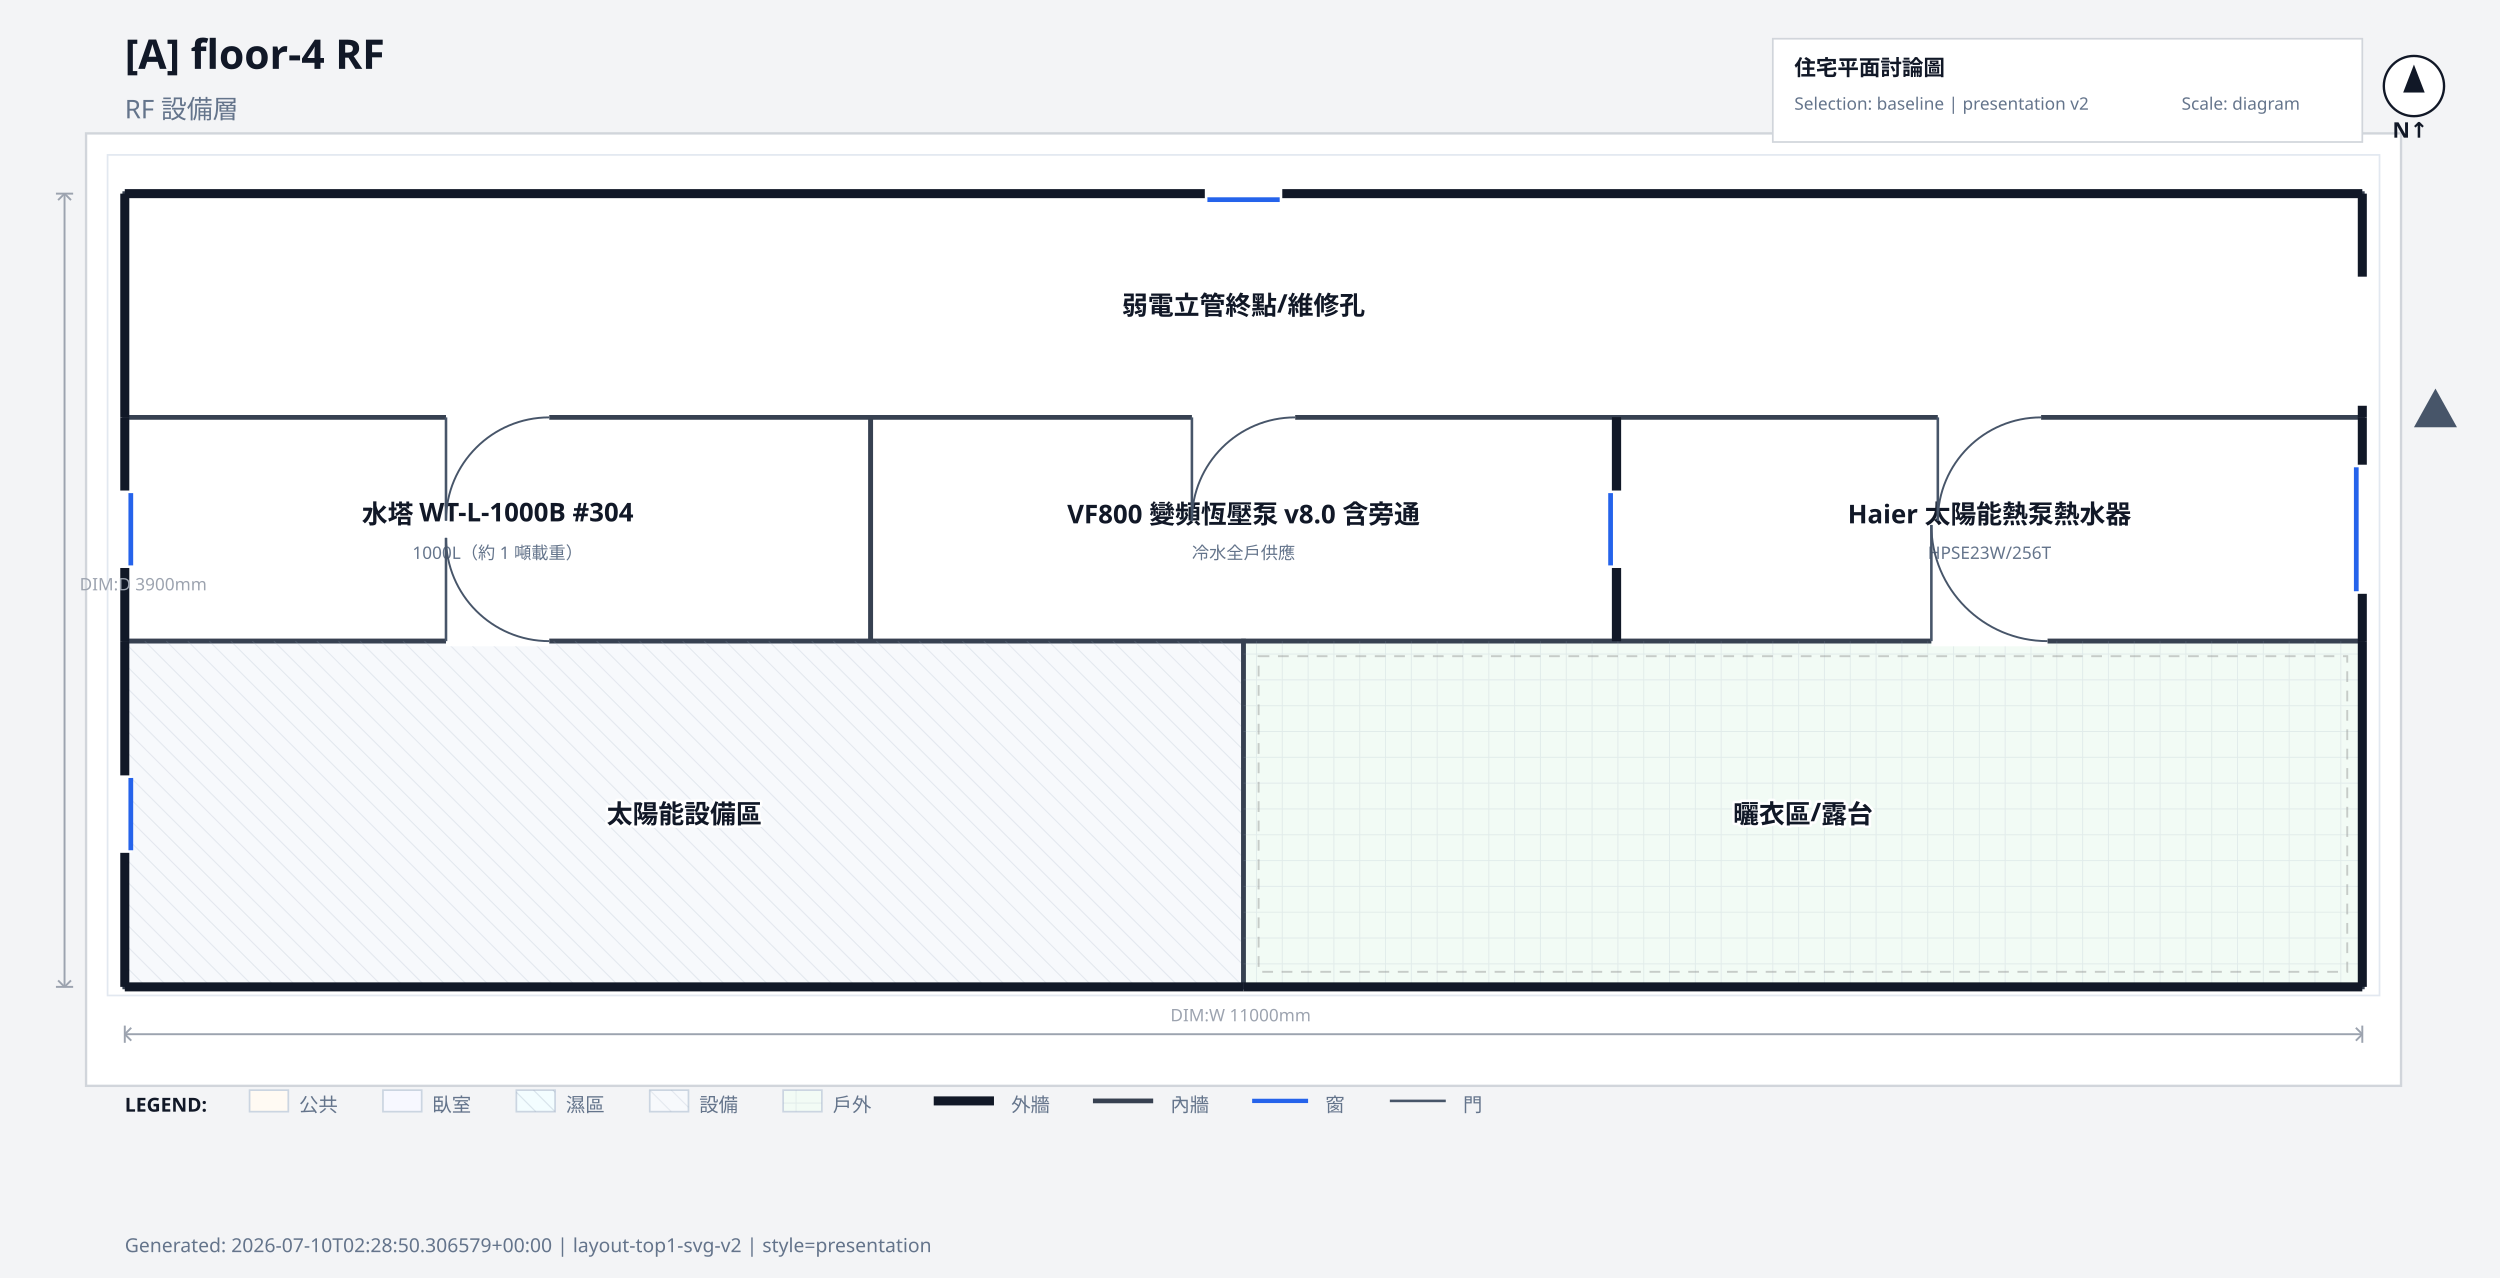
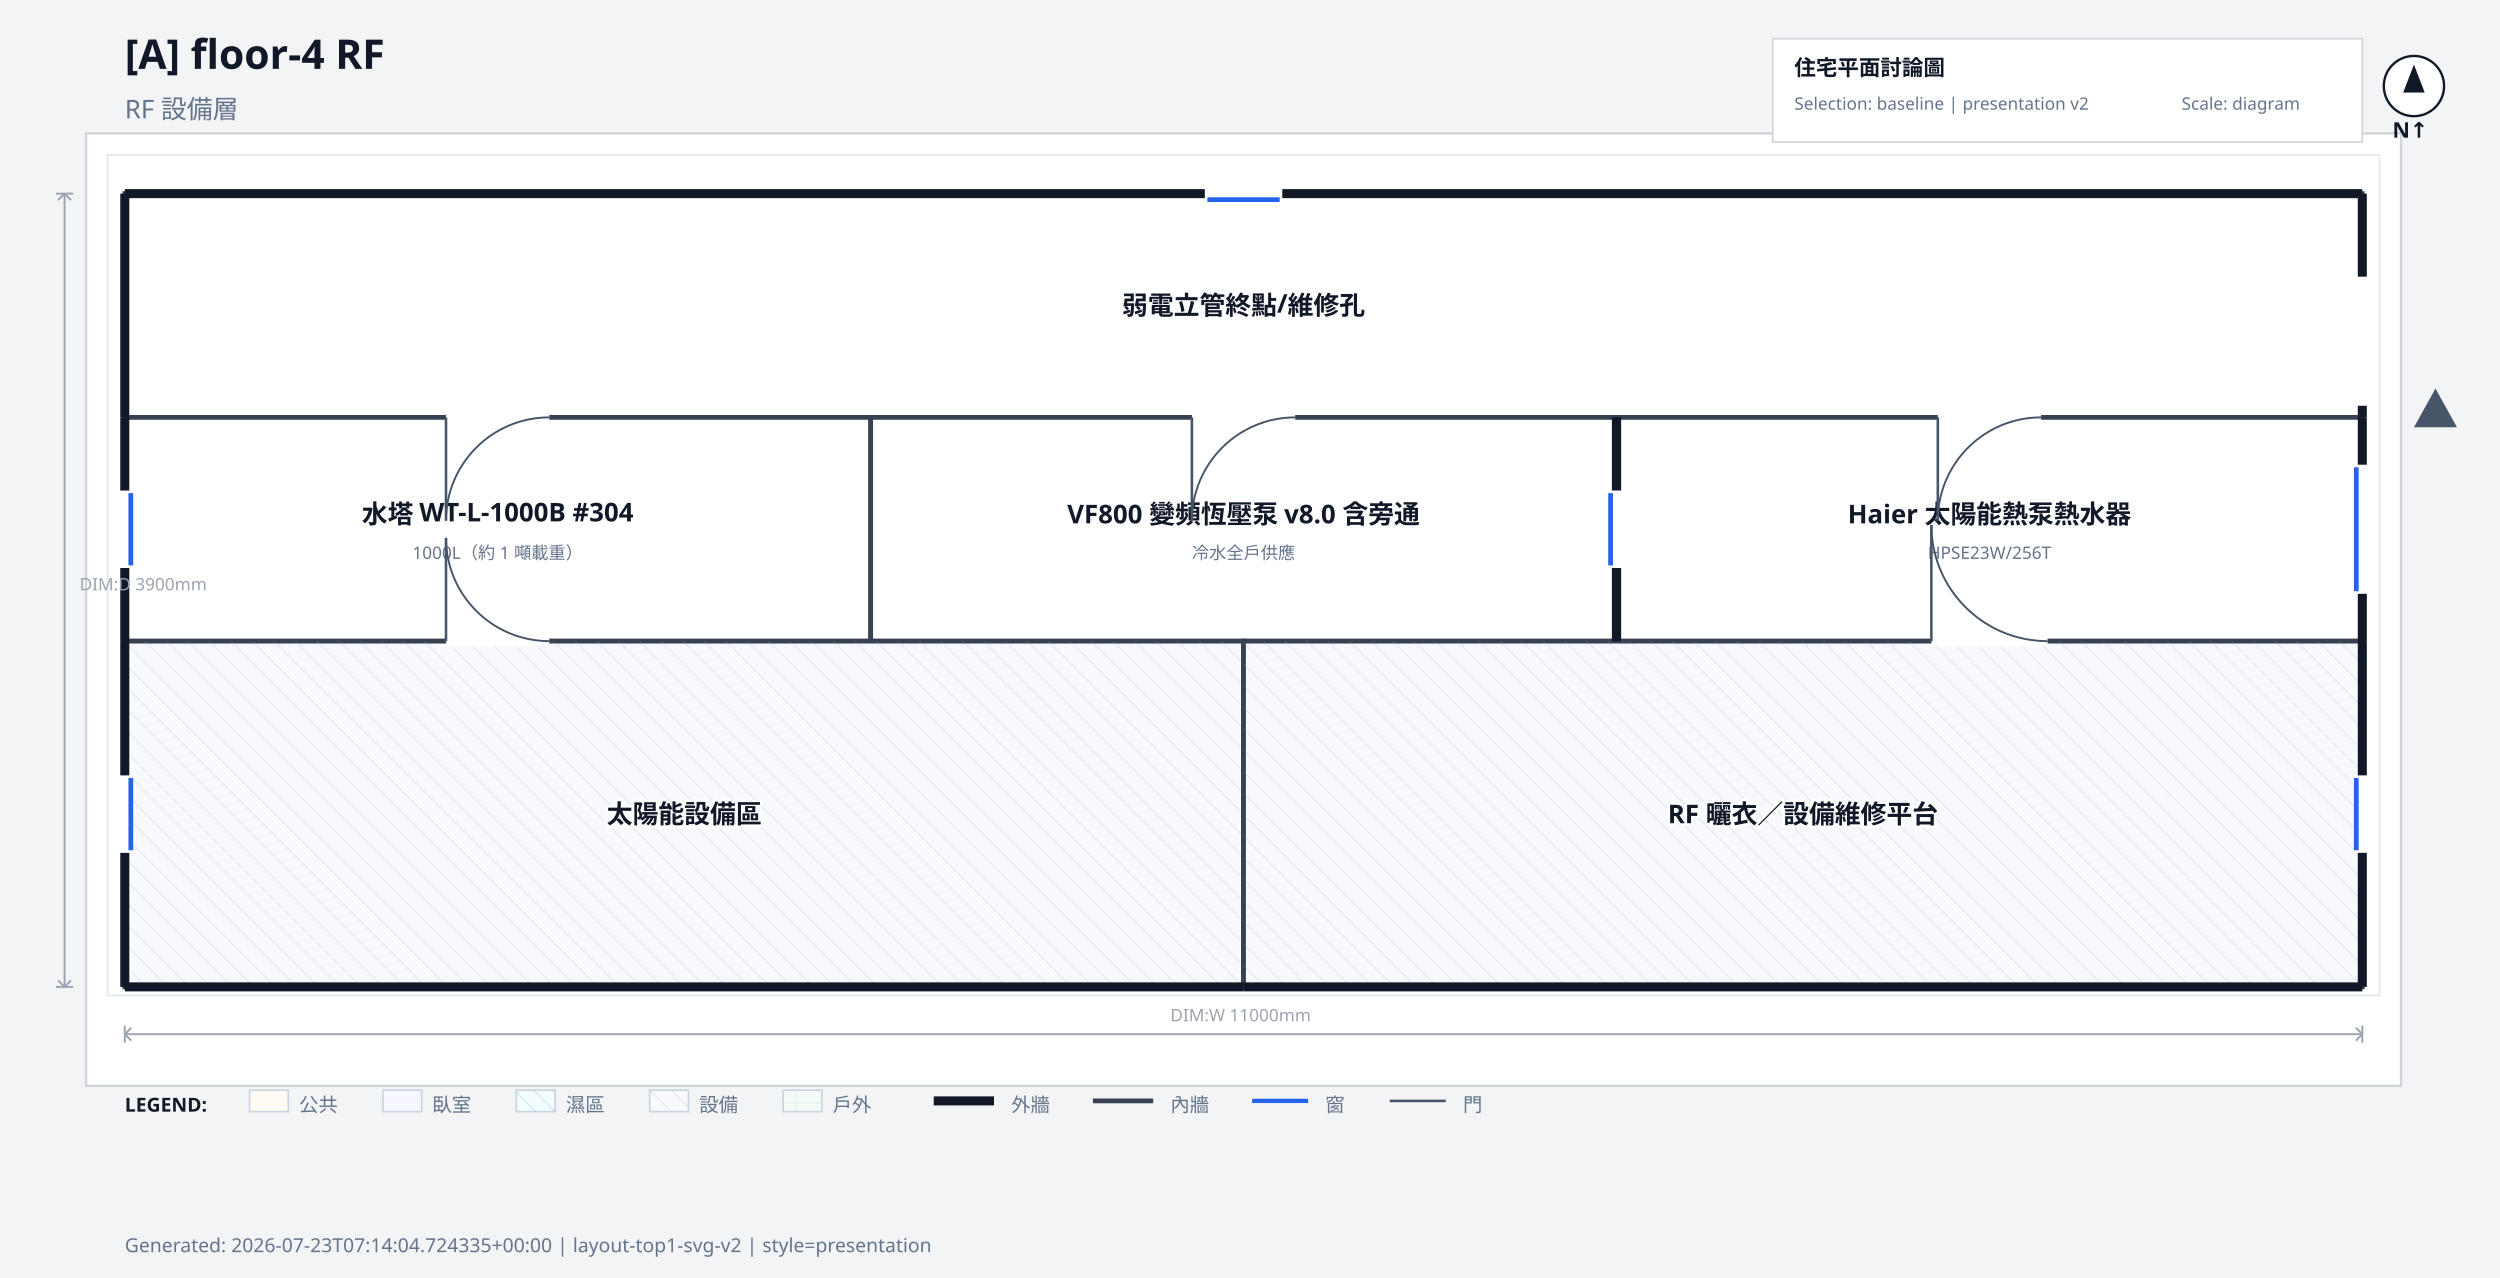
<svg xmlns="http://www.w3.org/2000/svg" width="1162" height="594" viewBox="0 0 1162 594" role="img" aria-label="A floor-4">
  <rect x="0" y="0" width="1162" height="594" fill="#f3f4f6" />
  <rect x="40.0" y="62.0" width="1076.0" height="442.7" fill="#ffffff" stroke="#d1d5db" stroke-width="1.1" />
  <rect x="50.0" y="72.0" width="1056.0" height="390.7" fill="none" stroke="#e2e8f0" stroke-width="0.8" />
  <text x="58.0" y="32.0" fill="#111827" font-size="19" font-family="Segoe UI, Microsoft JhengHei, sans-serif" font-weight="700">[A] floor-4 RF</text>
  <text x="58.0" y="55.0" fill="#64748b" font-size="12" font-family="Segoe UI, Microsoft JhengHei, sans-serif" font-weight="500">RF 設備層</text>
  <rect x="824.0" y="18.0" width="274.0" height="48" fill="#ffffff" stroke="#d1d5db" stroke-width="0.8" />
  <text x="834.0" y="35.0" fill="#111827" font-size="10" font-family="Segoe UI, Microsoft JhengHei, sans-serif" font-weight="700">住宅平面討論圖</text>
  <text x="834.0" y="51.0" fill="#64748b" font-size="8" font-family="Segoe UI, Microsoft JhengHei, sans-serif" font-weight="500">Selection: baseline | presentation v2</text>
  <text x="1014.0" y="51.0" fill="#64748b" font-size="8" font-family="Segoe UI, Microsoft JhengHei, sans-serif" font-weight="500">Scale: diagram</text>
  <rect x="58.0" y="90.0" width="1040.0" height="104.0" fill="#ffffff" stroke="#374151" stroke-width="2.2" />
  <g opacity="0.42">
</g>
  <text x="578.0" y="142.0" fill="#111827" font-size="12" font-family="Segoe UI, Microsoft JhengHei, sans-serif" font-weight="700" text-anchor="middle" dominant-baseline="middle" paint-order="stroke" stroke="#ffffff" stroke-width="2.4" stroke-linejoin="round">弱電立管終點/維修孔</text>
  <rect x="58.0" y="194.0" width="346.7" height="104.0" fill="#ffffff" stroke="#374151" stroke-width="2.2" />
  <g opacity="0.42">
</g>
  <text x="231.3" y="239.0" fill="#111827" font-size="12" font-family="Segoe UI, Microsoft JhengHei, sans-serif" font-weight="700" text-anchor="middle" dominant-baseline="middle" paint-order="stroke" stroke="#ffffff" stroke-width="2.4" stroke-linejoin="round">水塔 WT-L-1000B #304</text>
  <text x="231.3" y="257.0" fill="#64748b" font-size="8" font-family="Segoe UI, Microsoft JhengHei, sans-serif" font-weight="500" text-anchor="middle" dominant-baseline="middle" paint-order="stroke" stroke="#ffffff" stroke-width="2.4" stroke-linejoin="round">1000L（約 1 噸載重）</text>
  <rect x="404.7" y="194.0" width="346.7" height="104.0" fill="#ffffff" stroke="#374151" stroke-width="2.2" />
  <g opacity="0.42">
</g>
  <text x="578.0" y="239.0" fill="#111827" font-size="12" font-family="Segoe UI, Microsoft JhengHei, sans-serif" font-weight="700" text-anchor="middle" dominant-baseline="middle" paint-order="stroke" stroke="#ffffff" stroke-width="2.4" stroke-linejoin="round">VF800 變頻恆壓泵 v8.0 含旁通</text>
  <text x="578.0" y="257.0" fill="#64748b" font-size="8" font-family="Segoe UI, Microsoft JhengHei, sans-serif" font-weight="500" text-anchor="middle" dominant-baseline="middle" paint-order="stroke" stroke="#ffffff" stroke-width="2.4" stroke-linejoin="round">冷水全戶供應</text>
  <rect x="751.3" y="194.0" width="346.7" height="104.0" fill="#ffffff" stroke="#374151" stroke-width="2.2" />
  <g opacity="0.42">
</g>
  <text x="924.7" y="239.0" fill="#111827" font-size="12" font-family="Segoe UI, Microsoft JhengHei, sans-serif" font-weight="700" text-anchor="middle" dominant-baseline="middle" paint-order="stroke" stroke="#ffffff" stroke-width="2.4" stroke-linejoin="round">Haier 太陽能熱泵熱水器</text>
  <text x="924.7" y="257.0" fill="#64748b" font-size="8" font-family="Segoe UI, Microsoft JhengHei, sans-serif" font-weight="500" text-anchor="middle" dominant-baseline="middle" paint-order="stroke" stroke="#ffffff" stroke-width="2.4" stroke-linejoin="round">HPSE23W/256T</text>
  <rect x="58.0" y="298.0" width="520.0" height="160.7" fill="#f7f9fc" stroke="#374151" stroke-width="2.2" />
  <path data-hatch-kind="service" d="M 58.0 448.7 L 68.0 458.7 M 58.0 438.7 L 78.0 458.7 M 58.0 428.7 L 88.0 458.7 M 58.0 418.7 L 98.0 458.7 M 58.0 408.7 L 108.0 458.7 M 58.0 398.7 L 118.0 458.7 M 58.0 388.7 L 128.0 458.7 M 58.0 378.7 L 138.0 458.7 M 58.0 368.7 L 148.0 458.7 M 58.0 358.7 L 158.0 458.7 M 58.0 348.7 L 168.0 458.7 M 58.0 338.7 L 178.0 458.7 M 58.0 328.7 L 188.0 458.7 M 58.0 318.7 L 198.0 458.7 M 58.0 308.7 L 208.0 458.7 M 58.0 298.7 L 218.0 458.7 M 67.3 298.0 L 228.0 458.7 M 77.3 298.0 L 238.0 458.7 M 87.3 298.0 L 248.0 458.7 M 97.3 298.0 L 258.0 458.7 M 107.3 298.0 L 268.0 458.7 M 117.3 298.0 L 278.0 458.7 M 127.3 298.0 L 288.0 458.7 M 137.3 298.0 L 298.0 458.7 M 147.3 298.0 L 308.0 458.7 M 157.3 298.0 L 318.0 458.7 M 167.3 298.0 L 328.0 458.7 M 177.3 298.0 L 338.0 458.7 M 187.3 298.0 L 348.0 458.7 M 197.3 298.0 L 358.0 458.7 M 207.3 298.0 L 368.0 458.7 M 217.3 298.0 L 378.0 458.7 M 227.3 298.0 L 388.0 458.7 M 237.3 298.0 L 398.0 458.7 M 247.3 298.0 L 408.0 458.7 M 257.3 298.0 L 418.0 458.7 M 267.3 298.0 L 428.0 458.7 M 277.3 298.0 L 438.0 458.7 M 287.3 298.0 L 448.0 458.7 M 297.3 298.0 L 458.0 458.7 M 307.3 298.0 L 468.0 458.7 M 317.3 298.0 L 478.0 458.7 M 327.3 298.0 L 488.0 458.7 M 337.3 298.0 L 498.0 458.7 M 347.3 298.0 L 508.0 458.7 M 357.3 298.0 L 518.0 458.7 M 367.3 298.0 L 528.0 458.7 M 377.3 298.0 L 538.0 458.7 M 387.3 298.0 L 548.0 458.7 M 397.3 298.0 L 558.0 458.7 M 407.3 298.0 L 568.0 458.7 M 417.3 298.0 L 578.0 458.7 M 427.3 298.0 L 578.0 448.7 M 437.3 298.0 L 578.0 438.7 M 447.3 298.0 L 578.0 428.7 M 457.3 298.0 L 578.0 418.7 M 467.3 298.0 L 578.0 408.7 M 477.3 298.0 L 578.0 398.7 M 487.3 298.0 L 578.0 388.7 M 497.3 298.0 L 578.0 378.7 M 507.3 298.0 L 578.0 368.7 M 517.3 298.0 L 578.0 358.7 M 527.3 298.0 L 578.0 348.7 M 537.3 298.0 L 578.0 338.7 M 547.3 298.0 L 578.0 328.7 M 557.3 298.0 L 578.0 318.7 M 567.3 298.0 L 578.0 308.7 M 577.3 298.0 L 578.0 298.7" fill="none" stroke="#94a3b8" stroke-width="0.50" opacity="0.20" pointer-events="none" />
  <g opacity="0.42">
</g>
  <text x="318.0" y="378.4" fill="#111827" font-size="12" font-family="Segoe UI, Microsoft JhengHei, sans-serif" font-weight="700" text-anchor="middle" dominant-baseline="middle" paint-order="stroke" stroke="#ffffff" stroke-width="2.4" stroke-linejoin="round">太陽能設備區</text>
-   <rect x="578.0" y="298.0" width="520.0" height="160.7" fill="#f2fbf5" stroke="#374151" stroke-width="2.2" />
-   <path data-hatch-kind="outdoor" d="M 584.0 298.0 V 458.7 M 596.0 298.0 V 458.7 M 608.0 298.0 V 458.7 M 620.0 298.0 V 458.7 M 632.0 298.0 V 458.7 M 644.0 298.0 V 458.7 M 656.0 298.0 V 458.7 M 668.0 298.0 V 458.7 M 680.0 298.0 V 458.7 M 692.0 298.0 V 458.7 M 704.0 298.0 V 458.7 M 716.0 298.0 V 458.7 M 728.0 298.0 V 458.7 M 740.0 298.0 V 458.7 M 752.0 298.0 V 458.7 M 764.0 298.0 V 458.7 M 776.0 298.0 V 458.7 M 788.0 298.0 V 458.7 M 800.0 298.0 V 458.7 M 812.0 298.0 V 458.7 M 824.0 298.0 V 458.7 M 836.0 298.0 V 458.7 M 848.0 298.0 V 458.7 M 860.0 298.0 V 458.7 M 872.0 298.0 V 458.7 M 884.0 298.0 V 458.7 M 896.0 298.0 V 458.7 M 908.0 298.0 V 458.7 M 920.0 298.0 V 458.7 M 932.0 298.0 V 458.7 M 944.0 298.0 V 458.7 M 956.0 298.0 V 458.7 M 968.0 298.0 V 458.7 M 980.0 298.0 V 458.7 M 992.0 298.0 V 458.7 M 1004.0 298.0 V 458.7 M 1016.0 298.0 V 458.7 M 1028.0 298.0 V 458.7 M 1040.0 298.0 V 458.7 M 1052.0 298.0 V 458.7 M 1064.0 298.0 V 458.7 M 1076.0 298.0 V 458.7 M 1088.0 298.0 V 458.7 M 578.0 304.0 H 1098.0 M 578.0 316.0 H 1098.0 M 578.0 328.0 H 1098.0 M 578.0 340.0 H 1098.0 M 578.0 352.0 H 1098.0 M 578.0 364.0 H 1098.0 M 578.0 376.0 H 1098.0 M 578.0 388.0 H 1098.0 M 578.0 400.0 H 1098.0 M 578.0 412.0 H 1098.0 M 578.0 424.0 H 1098.0 M 578.0 436.0 H 1098.0 M 578.0 448.0 H 1098.0" fill="none" stroke="#94a3b8" stroke-width="0.45" opacity="0.18" pointer-events="none" />
+   <rect x="578.0" y="298.0" width="520.0" height="160.7" fill="#f7f9fc" stroke="#374151" stroke-width="2.2" />
+   <path data-hatch-kind="service" d="M 578.0 448.7 L 588.0 458.7 M 578.0 438.7 L 598.0 458.7 M 578.0 428.7 L 608.0 458.7 M 578.0 418.7 L 618.0 458.7 M 578.0 408.7 L 628.0 458.7 M 578.0 398.7 L 638.0 458.7 M 578.0 388.7 L 648.0 458.7 M 578.0 378.7 L 658.0 458.7 M 578.0 368.7 L 668.0 458.7 M 578.0 358.7 L 678.0 458.7 M 578.0 348.7 L 688.0 458.7 M 578.0 338.7 L 698.0 458.7 M 578.0 328.7 L 708.0 458.7 M 578.0 318.7 L 718.0 458.7 M 578.0 308.7 L 728.0 458.7 M 578.0 298.7 L 738.0 458.7 M 587.3 298.0 L 748.0 458.7 M 597.3 298.0 L 758.0 458.7 M 607.3 298.0 L 768.0 458.7 M 617.3 298.0 L 778.0 458.7 M 627.3 298.0 L 788.0 458.7 M 637.3 298.0 L 798.0 458.7 M 647.3 298.0 L 808.0 458.7 M 657.3 298.0 L 818.0 458.7 M 667.3 298.0 L 828.0 458.7 M 677.3 298.0 L 838.0 458.7 M 687.3 298.0 L 848.0 458.7 M 697.3 298.0 L 858.0 458.7 M 707.3 298.0 L 868.0 458.7 M 717.3 298.0 L 878.0 458.7 M 727.3 298.0 L 888.0 458.7 M 737.3 298.0 L 898.0 458.7 M 747.3 298.0 L 908.0 458.7 M 757.3 298.0 L 918.0 458.7 M 767.3 298.0 L 928.0 458.7 M 777.3 298.0 L 938.0 458.7 M 787.3 298.0 L 948.0 458.7 M 797.3 298.0 L 958.0 458.7 M 807.3 298.0 L 968.0 458.7 M 817.3 298.0 L 978.0 458.7 M 827.3 298.0 L 988.0 458.7 M 837.3 298.0 L 998.0 458.7 M 847.3 298.0 L 1008.0 458.7 M 857.3 298.0 L 1018.0 458.7 M 867.3 298.0 L 1028.0 458.7 M 877.3 298.0 L 1038.0 458.7 M 887.3 298.0 L 1048.0 458.7 M 897.3 298.0 L 1058.0 458.7 M 907.3 298.0 L 1068.0 458.7 M 917.3 298.0 L 1078.0 458.7 M 927.3 298.0 L 1088.0 458.7 M 937.3 298.0 L 1098.0 458.7 M 947.3 298.0 L 1098.0 448.7 M 957.3 298.0 L 1098.0 438.7 M 967.3 298.0 L 1098.0 428.7 M 977.3 298.0 L 1098.0 418.7 M 987.3 298.0 L 1098.0 408.7 M 997.3 298.0 L 1098.0 398.7 M 1007.3 298.0 L 1098.0 388.7 M 1017.3 298.0 L 1098.0 378.7 M 1027.3 298.0 L 1098.0 368.7 M 1037.3 298.0 L 1098.0 358.7 M 1047.3 298.0 L 1098.0 348.7 M 1057.3 298.0 L 1098.0 338.7 M 1067.3 298.0 L 1098.0 328.7 M 1077.3 298.0 L 1098.0 318.7 M 1087.3 298.0 L 1098.0 308.7 M 1097.3 298.0 L 1098.0 298.7" fill="none" stroke="#94a3b8" stroke-width="0.50" opacity="0.20" pointer-events="none" />
  <g opacity="0.42">
-     <rect x="585.0" y="305.0" width="506.0" height="146.7" fill="none" stroke="#8a8a8a" stroke-dasharray="5 4" stroke-width="0.9" />
-   </g>
-   <text x="838.0" y="378.4" fill="#111827" font-size="12" font-family="Segoe UI, Microsoft JhengHei, sans-serif" font-weight="700" text-anchor="middle" dominant-baseline="middle" paint-order="stroke" stroke="#ffffff" stroke-width="2.4" stroke-linejoin="round">曬衣區/露台</text>
+ </g>
+   <text x="838.0" y="378.4" fill="#111827" font-size="12" font-family="Segoe UI, Microsoft JhengHei, sans-serif" font-weight="700" text-anchor="middle" dominant-baseline="middle" paint-order="stroke" stroke="#ffffff" stroke-width="2.4" stroke-linejoin="round">RF 曬衣／設備維修平台</text>
  <line x1="58.0" y1="90.0" x2="1098.0" y2="90.0" stroke="#111827" stroke-width="4.2" />
  <line x1="1098.0" y1="90.0" x2="1098.0" y2="194.0" stroke="#111827" stroke-width="4.2" />
  <line x1="58.0" y1="90.0" x2="58.0" y2="194.0" stroke="#111827" stroke-width="4.2" />
  <line x1="58.0" y1="194.0" x2="58.0" y2="298.0" stroke="#111827" stroke-width="4.2" />
  <line x1="751.4" y1="194.0" x2="751.4" y2="298.0" stroke="#111827" stroke-width="4.2" />
  <line x1="1098.0" y1="194.0" x2="1098.0" y2="298.0" stroke="#111827" stroke-width="4.2" />
  <line x1="751.3" y1="194.0" x2="751.3" y2="298.0" stroke="#111827" stroke-width="4.2" />
  <line x1="58.0" y1="458.7" x2="578.0" y2="458.7" stroke="#111827" stroke-width="4.2" />
  <line x1="58.0" y1="298.0" x2="58.0" y2="458.7" stroke="#111827" stroke-width="4.2" />
  <line x1="1098.0" y1="298.0" x2="1098.0" y2="458.7" stroke="#111827" stroke-width="4.2" />
  <line x1="578.0" y1="458.7" x2="1098.0" y2="458.7" stroke="#111827" stroke-width="4.2" />
-   <line x1="560.0" y1="90.0" x2="596.0" y2="90.0" stroke="#ffffff" stroke-width="6.6" />
-   <line x1="561.2" y1="92.8" x2="594.8" y2="92.8" stroke="#2563eb" stroke-width="2.2" />
-   <line x1="58.0" y1="228.0" x2="58.0" y2="264.0" stroke="#ffffff" stroke-width="6.6" />
-   <line x1="60.8" y1="229.2" x2="60.8" y2="262.8" stroke="#2563eb" stroke-width="2.2" />
-   <line x1="751.4" y1="228.0" x2="751.4" y2="264.0" stroke="#ffffff" stroke-width="6.6" />
-   <line x1="748.6" y1="229.2" x2="748.6" y2="262.8" stroke="#2563eb" stroke-width="2.2" />
-   <line x1="1098.0" y1="216.0" x2="1098.0" y2="276.0" stroke="#ffffff" stroke-width="6.6" />
-   <line x1="1095.2" y1="217.2" x2="1095.2" y2="274.8" stroke="#2563eb" stroke-width="2.2" />
-   <line x1="58.0" y1="360.4" x2="58.0" y2="396.4" stroke="#ffffff" stroke-width="6.6" />
-   <line x1="60.8" y1="361.6" x2="60.8" y2="395.2" stroke="#2563eb" stroke-width="2.2" />
-   <line x1="207.3" y1="194.0" x2="255.3" y2="194.0" stroke="#ffffff" stroke-width="4.8" />
-   <line x1="207.3" y1="194.0" x2="207.3" y2="242.0" stroke="#475569" stroke-width="1.2" />
-   <path d="M 255.3 194.0 A 48.0 48.0 0 0 0 207.3 242.0" fill="none" stroke="#475569" stroke-width="0.9" />
-   <line x1="554.0" y1="194.0" x2="602.0" y2="194.0" stroke="#ffffff" stroke-width="4.8" />
-   <line x1="554.0" y1="194.0" x2="554.0" y2="242.0" stroke="#475569" stroke-width="1.2" />
-   <path d="M 602.0 194.0 A 48.0 48.0 0 0 0 554.0 242.0" fill="none" stroke="#475569" stroke-width="0.9" />
-   <line x1="900.7" y1="194.0" x2="948.7" y2="194.0" stroke="#ffffff" stroke-width="4.8" />
-   <line x1="900.7" y1="194.0" x2="900.7" y2="242.0" stroke="#475569" stroke-width="1.2" />
-   <path d="M 948.7 194.0 A 48.0 48.0 0 0 0 900.7 242.0" fill="none" stroke="#475569" stroke-width="0.9" />
-   <line x1="207.3" y1="298.0" x2="255.3" y2="298.0" stroke="#ffffff" stroke-width="4.8" />
-   <line x1="207.3" y1="298.0" x2="207.3" y2="250.0" stroke="#475569" stroke-width="1.2" />
-   <path d="M 255.3 298.0 A 48.0 48.0 0 0 1 207.3 250.0" fill="none" stroke="#475569" stroke-width="0.9" />
-   <line x1="897.7" y1="298.0" x2="951.7" y2="298.0" stroke="#ffffff" stroke-width="4.8" />
-   <line x1="897.7" y1="298.0" x2="897.7" y2="244.0" stroke="#475569" stroke-width="1.2" />
-   <path d="M 951.7 298.0 A 54.0 54.0 0 0 1 897.7 244.0" fill="none" stroke="#475569" stroke-width="0.9" />
-   <line x1="1098.0" y1="128.6" x2="1098.0" y2="188.6" stroke="#ffffff" stroke-width="5.4" />
-   <polygon points="1122.0,198.6 1142.0,198.6 1132.0,180.6" fill="#475569" />
+   <g data-marker="window">
+     <line x1="560.0" y1="90.0" x2="596.0" y2="90.0" stroke="#ffffff" stroke-width="6.6" />
+     <line x1="561.2" y1="92.8" x2="594.8" y2="92.8" stroke="#2563eb" stroke-width="2.2" />
+   </g>
+   <g data-marker="window">
+     <line x1="58.0" y1="228.0" x2="58.0" y2="264.0" stroke="#ffffff" stroke-width="6.6" />
+     <line x1="60.8" y1="229.2" x2="60.8" y2="262.8" stroke="#2563eb" stroke-width="2.2" />
+   </g>
+   <g data-marker="window">
+     <line x1="751.4" y1="228.0" x2="751.4" y2="264.0" stroke="#ffffff" stroke-width="6.6" />
+     <line x1="748.6" y1="229.2" x2="748.6" y2="262.8" stroke="#2563eb" stroke-width="2.2" />
+   </g>
+   <g data-marker="window">
+     <line x1="1098.0" y1="216.0" x2="1098.0" y2="276.0" stroke="#ffffff" stroke-width="6.6" />
+     <line x1="1095.2" y1="217.2" x2="1095.2" y2="274.8" stroke="#2563eb" stroke-width="2.2" />
+   </g>
+   <g data-marker="window">
+     <line x1="58.0" y1="360.4" x2="58.0" y2="396.4" stroke="#ffffff" stroke-width="6.6" />
+     <line x1="60.8" y1="361.6" x2="60.8" y2="395.2" stroke="#2563eb" stroke-width="2.2" />
+   </g>
+   <g data-marker="window">
+     <line x1="1098.0" y1="360.4" x2="1098.0" y2="396.4" stroke="#ffffff" stroke-width="6.6" />
+     <line x1="1095.2" y1="361.6" x2="1095.2" y2="395.2" stroke="#2563eb" stroke-width="2.2" />
+   </g>
+   <g data-marker="door">
+     <line x1="207.3" y1="194.0" x2="255.3" y2="194.0" stroke="#ffffff" stroke-width="4.8" />
+     <line x1="207.3" y1="194.0" x2="207.3" y2="242.0" stroke="#475569" stroke-width="1.2" />
+     <path d="M 255.3 194.0 A 48.0 48.0 0 0 0 207.3 242.0" fill="none" stroke="#475569" stroke-width="0.9" />
+   </g>
+   <g data-marker="door">
+     <line x1="554.0" y1="194.0" x2="602.0" y2="194.0" stroke="#ffffff" stroke-width="4.8" />
+     <line x1="554.0" y1="194.0" x2="554.0" y2="242.0" stroke="#475569" stroke-width="1.2" />
+     <path d="M 602.0 194.0 A 48.0 48.0 0 0 0 554.0 242.0" fill="none" stroke="#475569" stroke-width="0.9" />
+   </g>
+   <g data-marker="door">
+     <line x1="900.7" y1="194.0" x2="948.7" y2="194.0" stroke="#ffffff" stroke-width="4.8" />
+     <line x1="900.7" y1="194.0" x2="900.7" y2="242.0" stroke="#475569" stroke-width="1.2" />
+     <path d="M 948.7 194.0 A 48.0 48.0 0 0 0 900.7 242.0" fill="none" stroke="#475569" stroke-width="0.9" />
+   </g>
+   <g data-marker="door">
+     <line x1="207.3" y1="298.0" x2="255.3" y2="298.0" stroke="#ffffff" stroke-width="4.8" />
+     <line x1="207.3" y1="298.0" x2="207.3" y2="250.0" stroke="#475569" stroke-width="1.2" />
+     <path d="M 255.3 298.0 A 48.0 48.0 0 0 1 207.3 250.0" fill="none" stroke="#475569" stroke-width="0.9" />
+   </g>
+   <g data-marker="door">
+     <line x1="897.7" y1="298.0" x2="951.7" y2="298.0" stroke="#ffffff" stroke-width="4.8" />
+     <line x1="897.7" y1="298.0" x2="897.7" y2="244.0" stroke="#475569" stroke-width="1.2" />
+     <path d="M 951.7 298.0 A 54.0 54.0 0 0 1 897.7 244.0" fill="none" stroke="#475569" stroke-width="0.9" />
+   </g>
+   <g data-marker="entrance">
+     <line x1="1098.0" y1="128.6" x2="1098.0" y2="188.6" stroke="#ffffff" stroke-width="5.4" />
+     <polygon points="1122.0,198.6 1142.0,198.6 1132.0,180.6" fill="#475569" />
+   </g>
  <line x1="58.0" y1="480.7" x2="1098.0" y2="480.7" stroke="#9ca3af" stroke-width="0.9" />
  <line x1="58.0" y1="476.7" x2="58.0" y2="484.7" stroke="#9ca3af" stroke-width="0.9" />
  <line x1="1098.0" y1="476.7" x2="1098.0" y2="484.7" stroke="#9ca3af" stroke-width="0.9" />
  <line x1="61.0" y1="477.7" x2="58.0" y2="480.7" stroke="#9ca3af" stroke-width="0.9" />
  <line x1="61.0" y1="483.7" x2="58.0" y2="480.7" stroke="#9ca3af" stroke-width="0.9" />
  <line x1="1095.0" y1="477.7" x2="1098.0" y2="480.7" stroke="#9ca3af" stroke-width="0.9" />
  <line x1="1095.0" y1="483.7" x2="1098.0" y2="480.7" stroke="#9ca3af" stroke-width="0.9" />
  <text x="544.0" y="474.7" fill="#9ca3af" font-size="8" font-family="Segoe UI, Microsoft JhengHei, sans-serif" font-weight="500">DIM:W 11000mm</text>
  <line x1="30.0" y1="90.0" x2="30.0" y2="458.7" stroke="#9ca3af" stroke-width="0.9" />
  <line x1="26.0" y1="90.0" x2="34.0" y2="90.0" stroke="#9ca3af" stroke-width="0.9" />
  <line x1="26.0" y1="458.7" x2="34.0" y2="458.7" stroke="#9ca3af" stroke-width="0.9" />
  <line x1="27.0" y1="93.0" x2="30.0" y2="90.0" stroke="#9ca3af" stroke-width="0.9" />
  <line x1="33.0" y1="93.0" x2="30.0" y2="90.0" stroke="#9ca3af" stroke-width="0.9" />
  <line x1="27.0" y1="455.7" x2="30.0" y2="458.7" stroke="#9ca3af" stroke-width="0.9" />
  <line x1="33.0" y1="455.7" x2="30.0" y2="458.7" stroke="#9ca3af" stroke-width="0.9" />
  <text x="37.0" y="274.4" fill="#9ca3af" font-size="8" font-family="Segoe UI, Microsoft JhengHei, sans-serif" font-weight="500">DIM:D 3900mm</text>
  <circle cx="1122.0" cy="40.0" r="14.0" fill="#ffffff" stroke="#111827" stroke-width="1.1" />
  <polygon points="1122.0,30.0 1117.0,43.0 1127.0,43.0" fill="#111827" />
  <text x="1112.0" y="64.0" fill="#111827" font-size="10" font-family="Segoe UI, Microsoft JhengHei, sans-serif" font-weight="700">N↑</text>
  <text x="58.0" y="516.7" fill="#111827" font-size="9" font-family="Segoe UI, Microsoft JhengHei, sans-serif" font-weight="700">LEGEND:</text>
  <rect x="116.0" y="506.7" width="18" height="10" fill="#fffaf3" stroke="#cbd5e1" stroke-width="0.8" />
  <text x="139.0" y="516.7" fill="#64748b" font-size="9" font-family="Segoe UI, Microsoft JhengHei, sans-serif" font-weight="500">公共</text>
  <rect x="178.0" y="506.7" width="18" height="10" fill="#f7f8ff" stroke="#cbd5e1" stroke-width="0.8" />
  <text x="201.0" y="516.7" fill="#64748b" font-size="9" font-family="Segoe UI, Microsoft JhengHei, sans-serif" font-weight="500">臥室</text>
  <rect x="240.0" y="506.7" width="18" height="10" fill="#f3fdff" stroke="#cbd5e1" stroke-width="0.8" />
  <path data-hatch-kind="bath" d="M 240.0 507.7 L 249.0 516.7 M 248.0 506.7 L 258.0 516.7 M 257.0 506.7 L 258.0 507.7" fill="none" stroke="#94a3b8" stroke-width="0.55" opacity="0.28" pointer-events="none" />
  <text x="263.0" y="516.7" fill="#64748b" font-size="9" font-family="Segoe UI, Microsoft JhengHei, sans-serif" font-weight="500">濕區</text>
  <rect x="302.0" y="506.7" width="18" height="10" fill="#f7f9fc" stroke="#cbd5e1" stroke-width="0.8" />
  <path data-hatch-kind="service" d="M 302.0 506.7 L 312.0 516.7 M 312.0 506.7 L 320.0 514.7" fill="none" stroke="#94a3b8" stroke-width="0.50" opacity="0.20" pointer-events="none" />
  <text x="325.0" y="516.7" fill="#64748b" font-size="9" font-family="Segoe UI, Microsoft JhengHei, sans-serif" font-weight="500">設備</text>
  <rect x="364.0" y="506.7" width="18" height="10" fill="#f2fbf5" stroke="#cbd5e1" stroke-width="0.8" />
  <path data-hatch-kind="outdoor" d="M 370.0 506.7 V 516.7 M 364.0 512.7 H 382.0" fill="none" stroke="#94a3b8" stroke-width="0.45" opacity="0.18" pointer-events="none" />
  <text x="387.0" y="516.7" fill="#64748b" font-size="9" font-family="Segoe UI, Microsoft JhengHei, sans-serif" font-weight="500">戶外</text>
  <line x1="434.0" y1="511.7" x2="462.0" y2="511.7" stroke="#111827" stroke-width="4.2" />
  <text x="470.0" y="516.7" fill="#64748b" font-size="9" font-family="Segoe UI, Microsoft JhengHei, sans-serif" font-weight="500">外牆</text>
  <line x1="508.0" y1="511.7" x2="536.0" y2="511.7" stroke="#374151" stroke-width="2.2" />
  <text x="544.0" y="516.7" fill="#64748b" font-size="9" font-family="Segoe UI, Microsoft JhengHei, sans-serif" font-weight="500">內牆</text>
  <line x1="582.0" y1="511.7" x2="608.0" y2="511.7" stroke="#2563eb" stroke-width="2.0" />
  <text x="616.0" y="516.7" fill="#64748b" font-size="9" font-family="Segoe UI, Microsoft JhengHei, sans-serif" font-weight="500">窗</text>
  <line x1="646.0" y1="511.7" x2="672.0" y2="511.7" stroke="#475569" stroke-width="1.2" />
  <text x="680.0" y="516.7" fill="#64748b" font-size="9" font-family="Segoe UI, Microsoft JhengHei, sans-serif" font-weight="500">門</text>
-   <text x="58.0" y="582.0" fill="#64748b" font-size="9" font-family="Segoe UI, Microsoft JhengHei, sans-serif" font-weight="400">Generated: 2026-07-10T02:28:50.306579+00:00 | layout-top1-svg-v2 | style=presentation</text>
+   <text x="58.0" y="582.0" fill="#64748b" font-size="9" font-family="Segoe UI, Microsoft JhengHei, sans-serif" font-weight="400">Generated: 2026-07-23T07:14:04.724335+00:00 | layout-top1-svg-v2 | style=presentation</text>
</svg>
